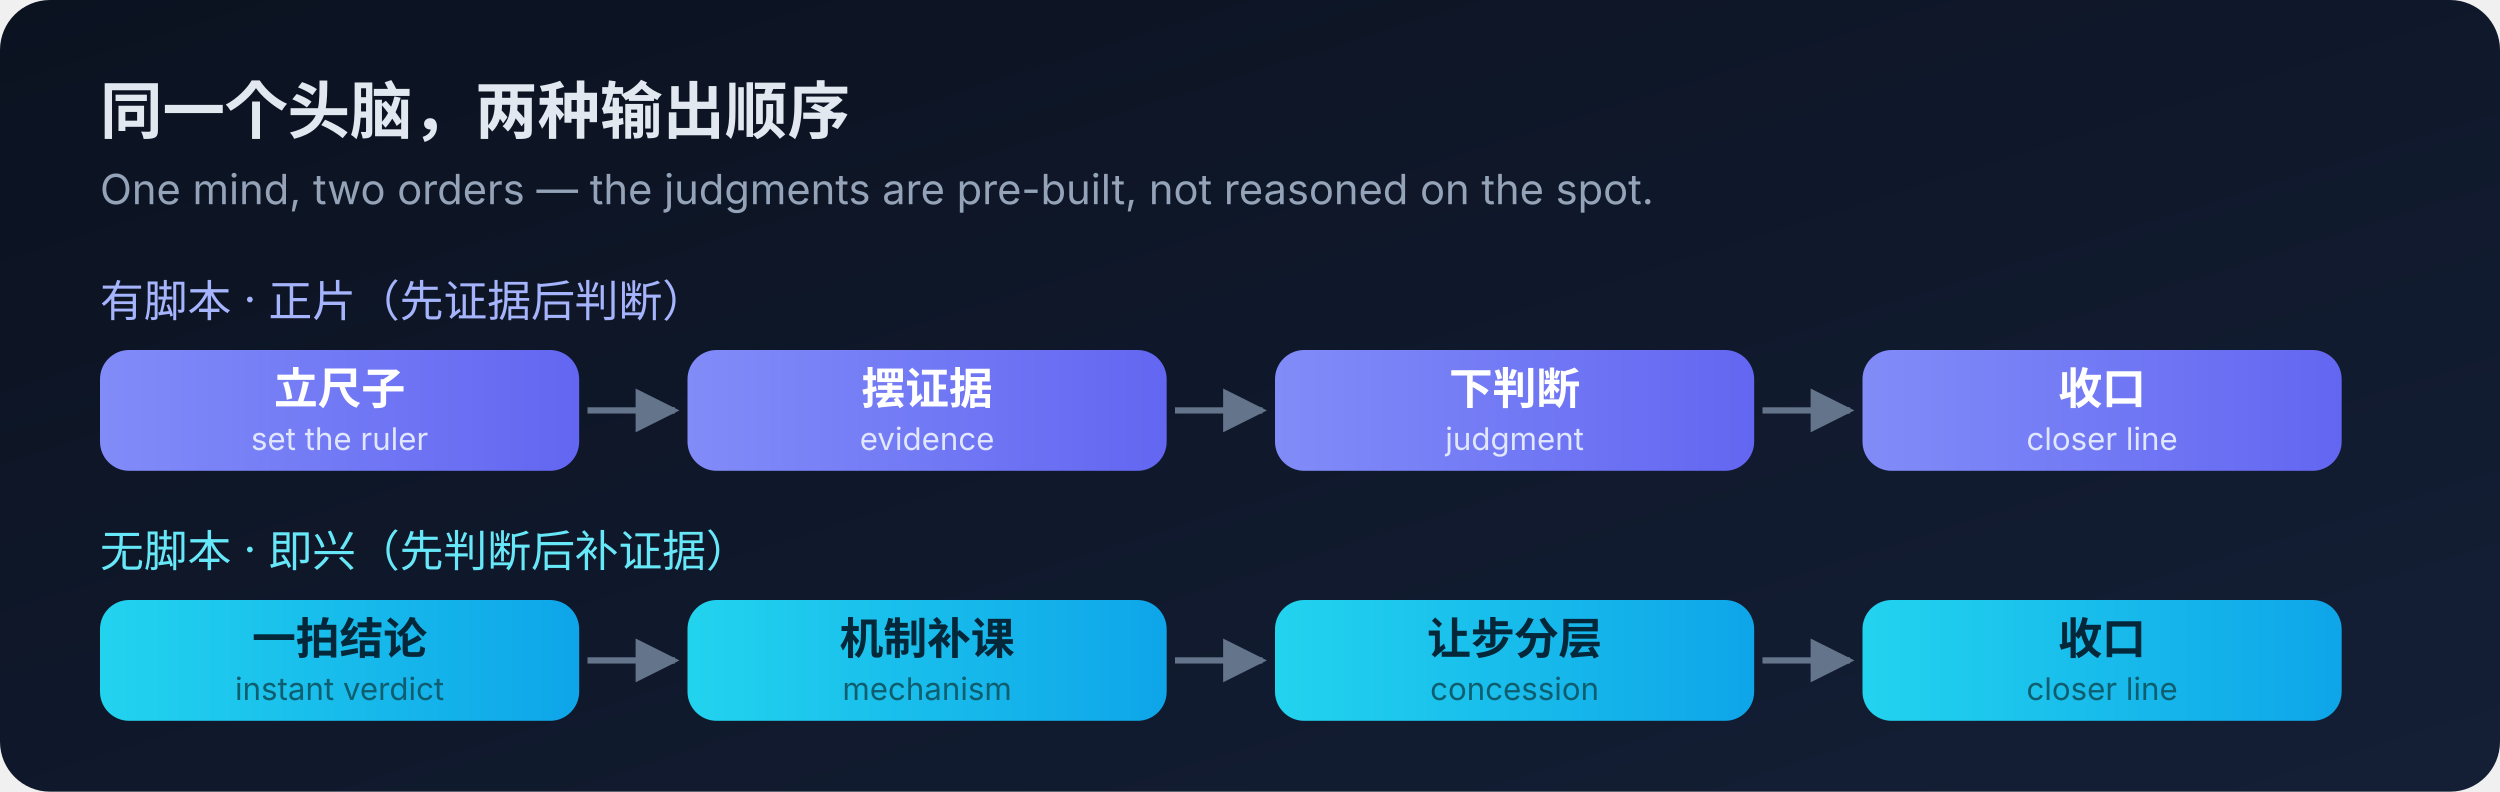
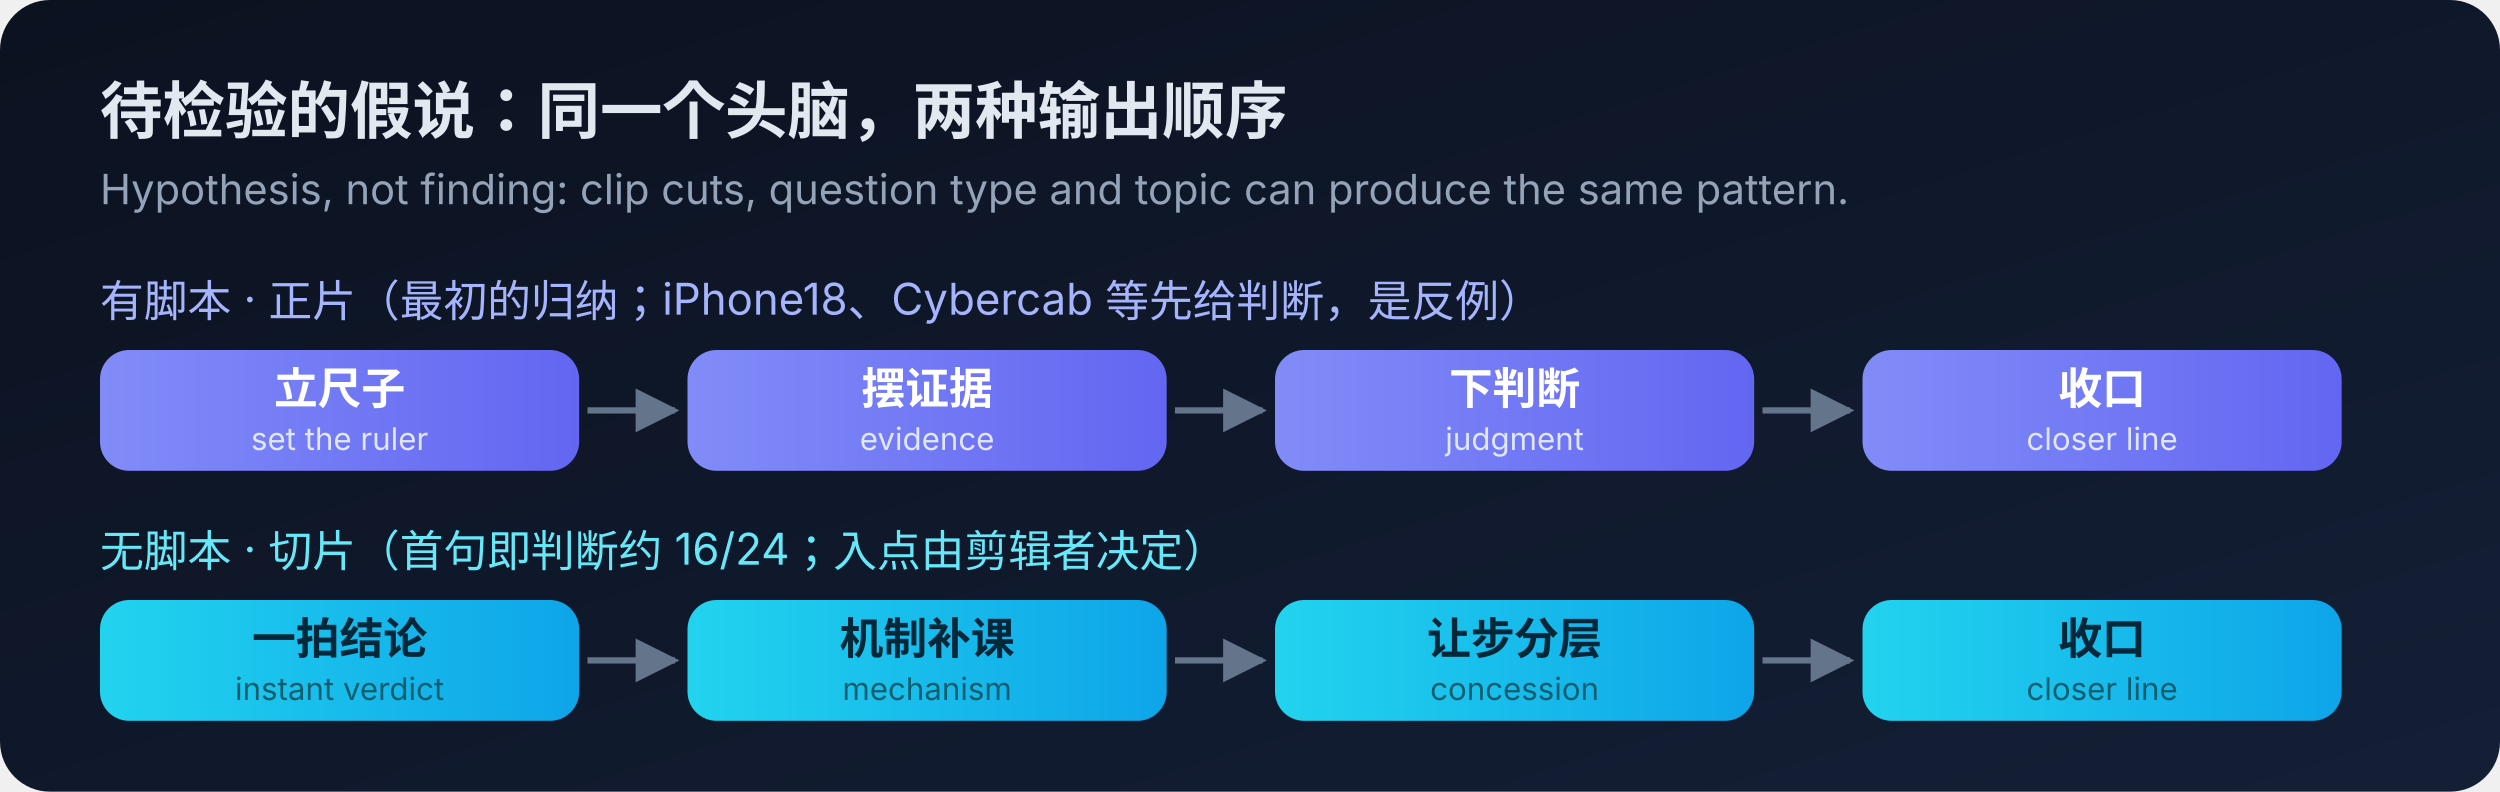
- <svg xmlns="http://www.w3.org/2000/svg" width="1200" height="380" viewBox="0 0 1200 380" role="img" aria-label="One mind, two orders — 同一个头脑，两种输出顺序">
+ <svg xmlns="http://www.w3.org/2000/svg" width="1200" height="380" viewBox="0 0 1200 380" role="img" aria-label="Hypothesis under test — 待检验的假说：同一个头脑，两种输出顺序">
  <defs>
    <linearGradient id="bg2" x1="0" y1="0" x2="1" y2="1">
      <stop offset="0" stop-color="#0b1220" />
      <stop offset="1" stop-color="#141f36" />
    </linearGradient>
    <linearGradient id="g1" x1="0" y1="0" x2="1" y2="0">
      <stop offset="0" stop-color="#818cf8" />
      <stop offset="1" stop-color="#6366f1" />
    </linearGradient>
    <linearGradient id="g2" x1="0" y1="0" x2="1" y2="0">
      <stop offset="0" stop-color="#22d3ee" />
      <stop offset="1" stop-color="#0ea5e9" />
    </linearGradient>
    <marker id="ar" viewBox="0 0 10 10" refX="9" refY="5" markerWidth="7" markerHeight="7" orient="auto-start-reverse">
      <path d="M0 0 L10 5 L0 10 z" fill="#64748b" />
    </marker>
  </defs>
  <rect width="1200" height="380" rx="24" fill="url(#bg2)" />
-   <text x="48" y="64" font-family="ui-sans-serif, -apple-system, 'Noto Sans SC', 'PingFang SC', sans-serif" font-size="30" font-weight="700" fill="#e2e8f0">同一个头脑，两种输出顺序</text>
-   <text x="48" y="98" font-family="ui-sans-serif, -apple-system, sans-serif" font-size="20" fill="#94a3b8">One mind, two orders — the judgments are pre-built, not reasoned on the spot.</text>
-   <text x="48" y="152" font-family="ui-sans-serif, -apple-system, 'Noto Sans SC', sans-serif" font-size="21" fill="#a5b4fc">有脚本 · 正片（先证据后判断）</text>
+   <text x="48" y="64" font-family="ui-sans-serif, -apple-system, 'Noto Sans SC', 'PingFang SC', sans-serif" font-size="30" font-weight="700" fill="#e2e8f0">待检验的假说：同一个头脑，两种输出顺序</text>
+   <text x="48" y="98" font-family="ui-sans-serif, -apple-system, sans-serif" font-size="20" fill="#94a3b8">Hypothesis, not finding: clip cuts, question type and topic can produce the same pattern.</text>
+   <text x="48" y="152" font-family="ui-sans-serif, -apple-system, 'Noto Sans SC', sans-serif" font-size="21" fill="#a5b4fc">有脚本 · 正片（最初的归纳；iPhone18、Cybercab 等先给判断，是反例）</text>
  <g font-family="ui-sans-serif, -apple-system, 'Noto Sans SC', sans-serif" text-anchor="middle">
    <g>
      <rect x="48" y="168" width="230" height="58" rx="14" fill="url(#g1)" />
      <text x="163" y="194" font-size="21" font-weight="700" fill="#ffffff">立尺子</text>
      <text x="163" y="216" font-size="15" fill="#e0e7ff">set the ruler</text>
    </g>
    <g>
      <rect x="330" y="168" width="230" height="58" rx="14" fill="url(#g1)" />
      <text x="445" y="194" font-size="21" font-weight="700" fill="#ffffff">摆证据</text>
      <text x="445" y="216" font-size="15" fill="#e0e7ff">evidence</text>
    </g>
    <g>
      <rect x="612" y="168" width="230" height="58" rx="14" fill="url(#g1)" />
      <text x="727" y="194" font-size="21" font-weight="700" fill="#ffffff">下判断</text>
      <text x="727" y="216" font-size="15" fill="#e0e7ff">judgment</text>
    </g>
    <g>
      <rect x="894" y="168" width="230" height="58" rx="14" fill="url(#g1)" />
      <text x="1009" y="194" font-size="21" font-weight="700" fill="#ffffff">收口</text>
      <text x="1009" y="216" font-size="15" fill="#e0e7ff">closer line</text>
    </g>
  </g>
  <g stroke="#64748b" stroke-width="3" marker-end="url(#ar)">
    <line x1="282" y1="197" x2="324" y2="197" />
    <line x1="564" y1="197" x2="606" y2="197" />
    <line x1="846" y1="197" x2="888" y2="197" />
  </g>
-   <text x="48" y="272" font-family="ui-sans-serif, -apple-system, 'Noto Sans SC', sans-serif" font-size="21" fill="#67e8f9">无脚本 · 即兴（先判断后补证据）</text>
+   <text x="48" y="272" font-family="ui-sans-serif, -apple-system, 'Noto Sans SC', sans-serif" font-size="21" fill="#67e8f9">无脚本 · 切片（首句即判断约 16/24；入点由剪辑者决定）</text>
  <g font-family="ui-sans-serif, -apple-system, 'Noto Sans SC', sans-serif" text-anchor="middle">
    <g>
      <rect x="48" y="288" width="230" height="58" rx="14" fill="url(#g2)" />
      <text x="163" y="314" font-size="21" font-weight="700" fill="#04283a">一拍结论</text>
      <text x="163" y="336" font-size="15" fill="#0e5e70">instant verdict</text>
    </g>
    <g>
      <rect x="330" y="288" width="230" height="58" rx="14" fill="url(#g2)" />
      <text x="445" y="314" font-size="21" font-weight="700" fill="#04283a">机制补课</text>
      <text x="445" y="336" font-size="15" fill="#0e5e70">mechanism</text>
    </g>
    <g>
      <rect x="612" y="288" width="230" height="58" rx="14" fill="url(#g2)" />
      <text x="727" y="314" font-size="21" font-weight="700" fill="#04283a">让步分层</text>
      <text x="727" y="336" font-size="15" fill="#0e5e70">concession</text>
    </g>
    <g>
      <rect x="894" y="288" width="230" height="58" rx="14" fill="url(#g2)" />
      <text x="1009" y="314" font-size="21" font-weight="700" fill="#04283a">收口</text>
      <text x="1009" y="336" font-size="15" fill="#0e5e70">closer line</text>
    </g>
  </g>
  <g stroke="#64748b" stroke-width="3" marker-end="url(#ar)">
    <line x1="282" y1="317" x2="324" y2="317" />
    <line x1="564" y1="317" x2="606" y2="317" />
    <line x1="846" y1="317" x2="888" y2="317" />
  </g>
</svg>
